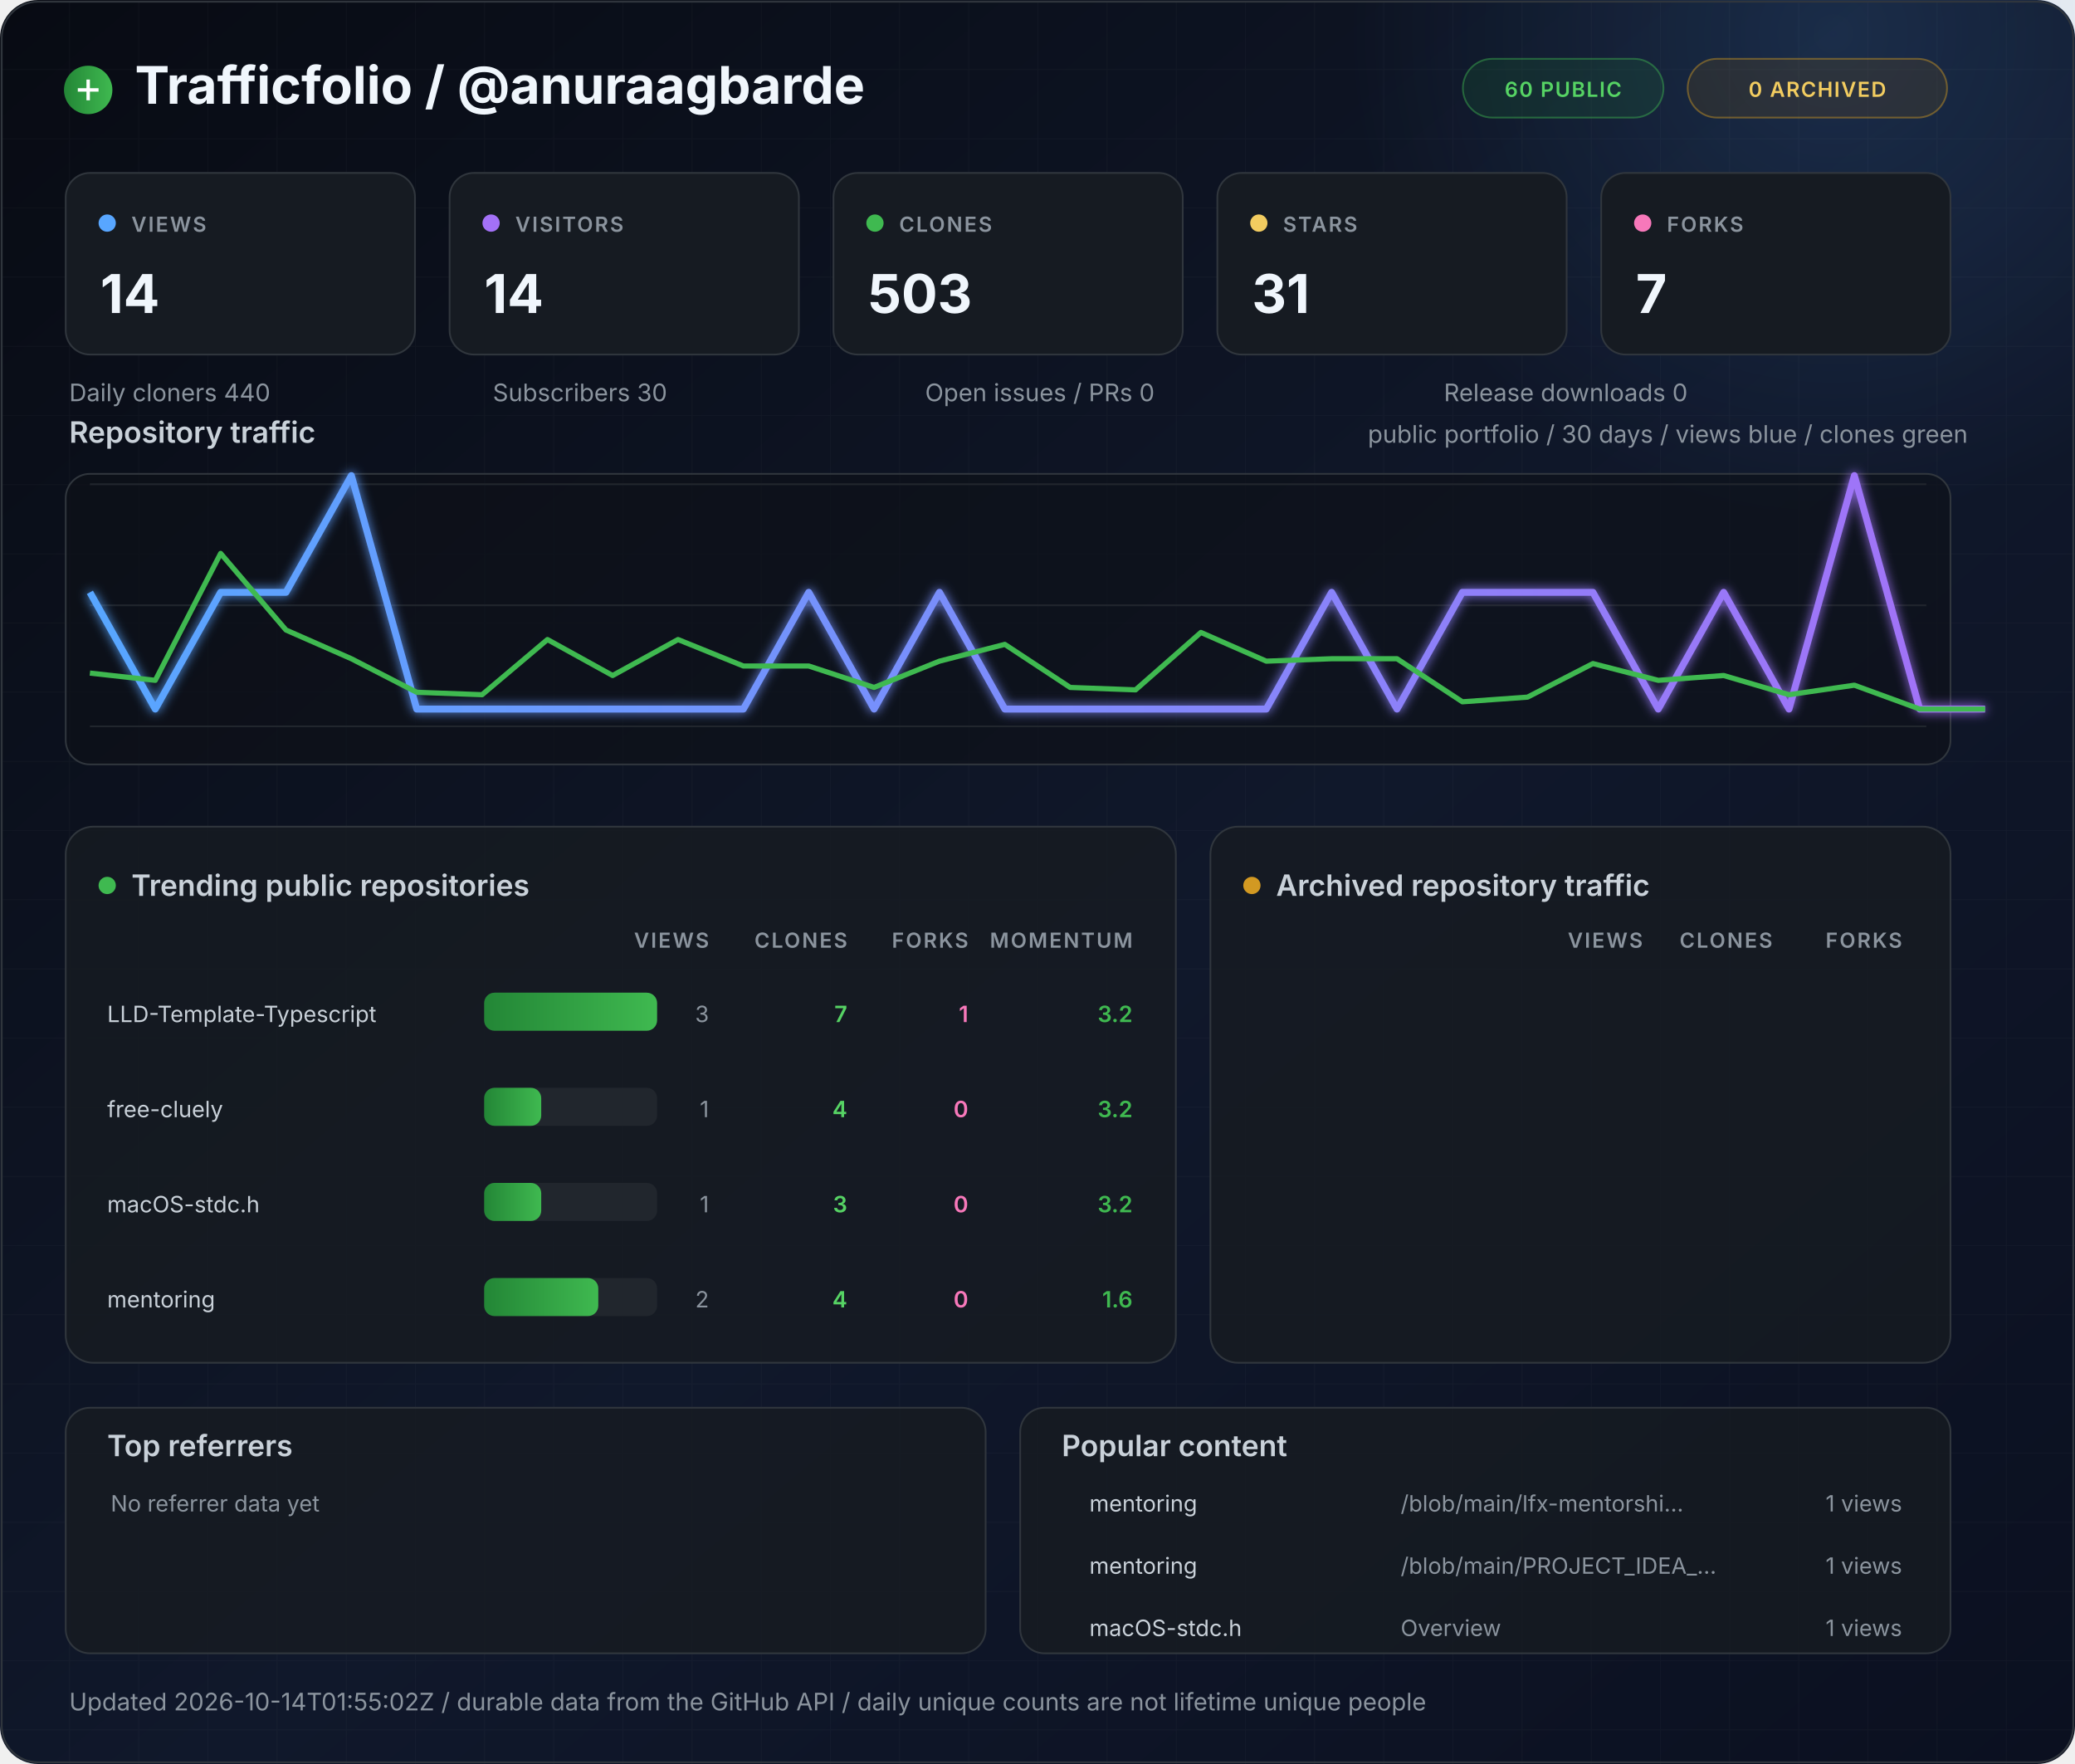
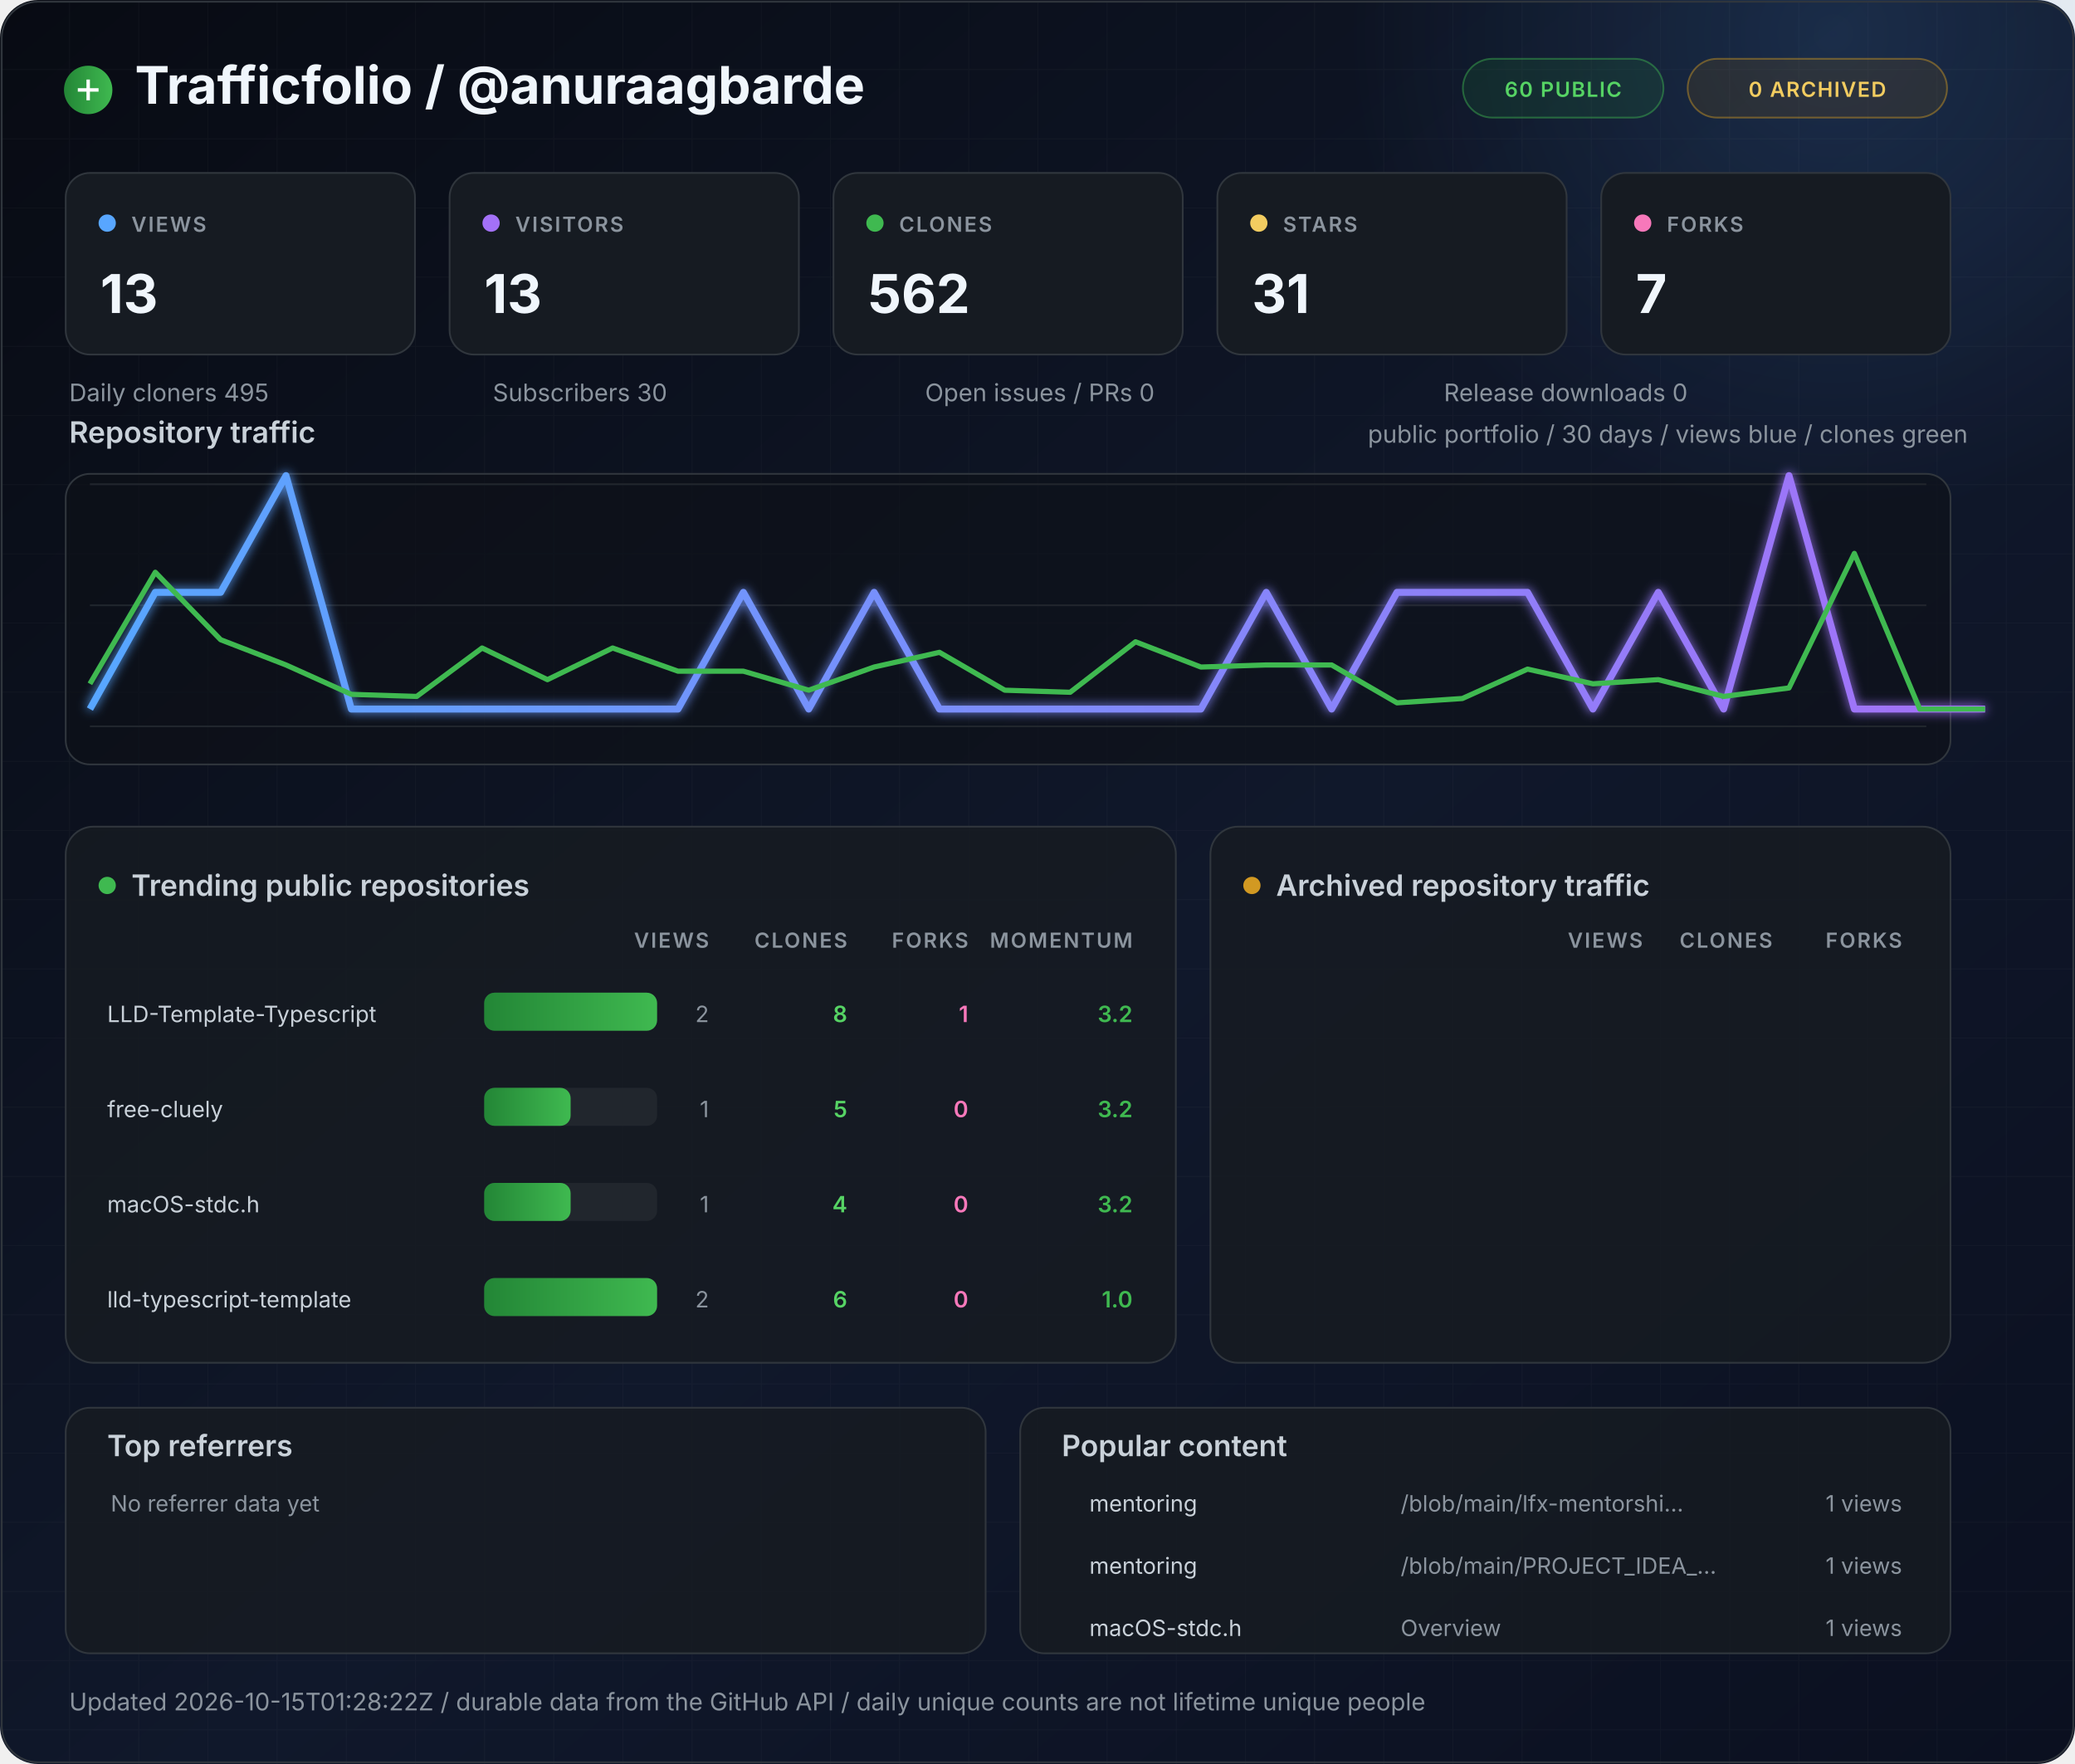
<svg xmlns="http://www.w3.org/2000/svg" width="1200" height="1020" viewBox="0 0 1200 1020" role="img" aria-label="Trafficfolio GitHub analytics dashboard for anuraagbarde">
  <defs>
    <linearGradient id="bg" x1="0" y1="0" x2="1" y2="1">
      <stop stop-color="#080b13" />
      <stop offset=".55" stop-color="#10182b" />
      <stop offset="1" stop-color="#0b1020" />
    </linearGradient>
    <linearGradient id="line" x1="0" y1="0" x2="1" y2="0">
      <stop stop-color="#58a6ff" />
      <stop offset="1" stop-color="#a371f7" />
    </linearGradient>
    <linearGradient id="bar" x1="0" y1="0" x2="1" y2="0">
      <stop stop-color="#238636" />
      <stop offset="1" stop-color="#3fb950" />
    </linearGradient>
    <linearGradient id="archiveBar" x1="0" y1="0" x2="1" y2="0">
      <stop stop-color="#9e6a03" />
      <stop offset="1" stop-color="#f2cc60" />
    </linearGradient>
    <radialGradient id="ambient">
      <stop stop-color="#58a6ff" stop-opacity=".16" />
      <stop offset="1" stop-color="#58a6ff" stop-opacity="0" />
    </radialGradient>
    <pattern id="grid" width="40" height="40" patternUnits="userSpaceOnUse">
      <path d="M40 0H0V40" fill="none" stroke="#ffffff" stroke-opacity=".025" />
    </pattern>
    <filter id="glow">
      <feGaussianBlur stdDeviation="3" result="b" />
      <feMerge>
        <feMergeNode in="b" />
        <feMergeNode in="SourceGraphic" />
      </feMerge>
    </filter>
    <style>
    .title{font:750 30px -apple-system,BlinkMacSystemFont,"Segoe UI",sans-serif;fill:#f0f6fc}
    .subtitle{font:14px -apple-system,BlinkMacSystemFont,"Segoe UI",sans-serif;fill:#8b949e}
    .label{font:600 12px -apple-system,BlinkMacSystemFont,"Segoe UI",sans-serif;fill:#8b949e;letter-spacing:1px}
    .metric{font:700 31px -apple-system,BlinkMacSystemFont,"Segoe UI",sans-serif;fill:#f0f6fc}
    .section{font:600 17px -apple-system,BlinkMacSystemFont,"Segoe UI",sans-serif;fill:#c9d1d9}
    .repo,.value,.trend,.archive,.clone,.fork{font:13px -apple-system,BlinkMacSystemFont,"Segoe UI",sans-serif;fill:#c9d1d9}
    .value{fill:#8b949e} .trend{fill:#3fb950;font-weight:600} .archive{fill:#d29922}
    .clone{fill:#56d364;font-weight:600} .fork{fill:#f778ba;font-weight:600}
    .pill{font:600 12px -apple-system,BlinkMacSystemFont,"Segoe UI",sans-serif;letter-spacing:.7px}
  </style>
  </defs>
  <rect width="1200" height="1020" rx="22" fill="url(#bg)" />
  <rect width="1200" height="1020" rx="22" fill="url(#grid)" />
  <circle cx="1060" cy="20" r="280" fill="url(#ambient)" />
  <rect x="1" y="1" width="1198" height="1018" rx="21" fill="none" stroke="#30363d" />
  <circle cx="51" cy="52" r="14" fill="url(#bar)" />
  <path d="M45 52h12M51 46v12" stroke="#fff" stroke-width="2" />
  <text x="78" y="60" class="title">Trafficfolio / @anuraagbarde</text>
  <rect x="846" y="34" width="116" height="34" rx="17" fill="#238636" fill-opacity=".16" stroke="#3fb950" stroke-opacity=".45" />
  <text x="904" y="56" text-anchor="middle" class="pill" fill="#56d364">60 PUBLIC</text>
  <rect x="976" y="34" width="150" height="34" rx="17" fill="#9e6a03" fill-opacity=".14" stroke="#d29922" stroke-opacity=".45" />
  <text x="1051" y="56" text-anchor="middle" class="pill" fill="#f2cc60">0 ARCHIVED</text>
  <rect x="38" y="100" width="202" height="105" rx="14" fill="#161b22" stroke="#30363d" />
  <circle cx="62" cy="129" r="5" fill="#58a6ff" />
  <text x="76" y="134" class="label">VIEWS</text>
-   <text x="58" y="181" class="metric">14</text>
+   <text x="58" y="181" class="metric">13</text>
  <rect x="260" y="100" width="202" height="105" rx="14" fill="#161b22" stroke="#30363d" />
  <circle cx="284" cy="129" r="5" fill="#a371f7" />
  <text x="298" y="134" class="label">VISITORS</text>
-   <text x="280" y="181" class="metric">14</text>
+   <text x="280" y="181" class="metric">13</text>
  <rect x="482" y="100" width="202" height="105" rx="14" fill="#161b22" stroke="#30363d" />
  <circle cx="506" cy="129" r="5" fill="#3fb950" />
  <text x="520" y="134" class="label">CLONES</text>
-   <text x="502" y="181" class="metric">503</text>
+   <text x="502" y="181" class="metric">562</text>
  <rect x="704" y="100" width="202" height="105" rx="14" fill="#161b22" stroke="#30363d" />
  <circle cx="728" cy="129" r="5" fill="#f2cc60" />
  <text x="742" y="134" class="label">STARS</text>
  <text x="724" y="181" class="metric">31</text>
  <rect x="926" y="100" width="202" height="105" rx="14" fill="#161b22" stroke="#30363d" />
  <circle cx="950" cy="129" r="5" fill="#f778ba" />
  <text x="964" y="134" class="label">FORKS</text>
  <text x="946" y="181" class="metric">7</text>
-   <text x="40" y="232" class="subtitle">Daily cloners 440</text>
+   <text x="40" y="232" class="subtitle">Daily cloners 495</text>
  <text x="285" y="232" class="subtitle">Subscribers 30</text>
  <text x="535" y="232" class="subtitle">Open issues / PRs 0</text>
  <text x="835" y="232" class="subtitle">Release downloads 0</text>
  <text x="40" y="256" class="section">Repository traffic</text>
  <text x="1138" y="256" text-anchor="end" class="subtitle">public portfolio / 30 days / views blue / clones green</text>
  <rect x="38" y="274" width="1090" height="168" rx="14" fill="#0d1117" fill-opacity=".62" stroke="#30363d" />
  <line x1="52" y1="420" x2="1114" y2="420" stroke="#21262d" />
  <line x1="52" y1="350" x2="1114" y2="350" stroke="#21262d" />
  <line x1="52" y1="280" x2="1114" y2="280" stroke="#21262d" />
-   <polyline points="52.0,342.5 89.8,410.0 127.6,342.5 165.4,342.5 203.2,275.0 241.0,410.0 278.8,410.0 316.6,410.0 354.3,410.0 392.1,410.0 429.9,410.0 467.7,342.5 505.5,410.0 543.3,342.5 581.1,410.0 618.9,410.0 656.7,410.0 694.5,410.0 732.3,410.0 770.1,342.5 807.9,410.0 845.7,342.5 883.4,342.5 921.2,342.5 959.0,410.0 996.8,342.5 1034.6,410.0 1072.4,275.0 1110.2,410.0 1148.0,410.0" fill="none" stroke="url(#line)" stroke-width="4" stroke-linejoin="round" filter="url(#glow)" />
-   <polyline points="52.0,389.2 89.8,393.4 127.6,320.0 165.4,364.3 203.2,380.9 241.0,400.3 278.8,401.7 316.6,369.8 354.3,390.6 392.1,369.8 429.9,385.1 467.7,385.1 505.5,397.5 543.3,382.3 581.1,372.6 618.9,397.5 656.7,398.9 694.5,365.7 732.3,382.3 770.1,380.9 807.9,380.9 845.7,405.8 883.4,403.1 921.2,383.7 959.0,393.4 996.8,390.6 1034.6,401.7 1072.4,396.2 1110.2,410.0 1148.0,410.0" fill="none" stroke="#3fb950" stroke-width="3" stroke-linejoin="round" />
+   <polyline points="52.0,410.0 89.8,342.5 127.6,342.5 165.4,275.0 203.2,410.0 241.0,410.0 278.8,410.0 316.6,410.0 354.3,410.0 392.1,410.0 429.9,342.5 467.7,410.0 505.5,342.5 543.3,410.0 581.1,410.0 618.9,410.0 656.7,410.0 694.5,410.0 732.3,342.5 770.1,410.0 807.9,342.5 845.7,342.5 883.4,342.5 921.2,410.0 959.0,342.5 996.8,410.0 1034.6,275.0 1072.4,410.0 1110.2,410.0 1148.0,410.0" fill="none" stroke="url(#line)" stroke-width="4" stroke-linejoin="round" filter="url(#glow)" />
+   <polyline points="52.0,395.4 89.8,330.9 127.6,369.9 165.4,384.5 203.2,401.5 241.0,402.7 278.8,374.7 316.6,393.0 354.3,374.7 392.1,388.1 429.9,388.1 467.7,399.1 505.5,385.7 543.3,377.2 581.1,399.1 618.9,400.3 656.7,371.1 694.5,385.7 732.3,384.5 770.1,384.5 807.9,406.4 845.7,403.9 883.4,386.9 921.2,395.4 959.0,393.0 996.8,402.7 1034.6,397.8 1072.4,320.0 1110.2,410.0 1148.0,410.0" fill="none" stroke="#3fb950" stroke-width="3" stroke-linejoin="round" />
  <rect x="38" y="478" width="642" height="310" rx="16" fill="#161b22" fill-opacity=".82" stroke="#30363d" />
  <circle cx="62" cy="512" r="5" fill="#3fb950" />
  <text x="76" y="518" class="section">Trending public repositories</text>
  <text x="410" y="548" text-anchor="end" class="label">VIEWS</text>
  <text x="490" y="548" text-anchor="end" class="label">CLONES</text>
  <text x="560" y="548" text-anchor="end" class="label">FORKS</text>
  <text x="655" y="548" text-anchor="end" class="label">MOMENTUM</text>
  <text x="62" y="591" class="repo">LLD-Template-Typescript</text>
  <rect x="280" y="574" width="100" height="22" rx="6" fill="#21262d" />
  <rect x="280" y="574" width="100" height="22" rx="6" fill="url(#bar)" />
-   <text x="410" y="591" text-anchor="end" class="value">3</text>
-   <text x="490" y="591" text-anchor="end" class="clone">7</text>
+   <text x="410" y="591" text-anchor="end" class="value">2</text>
+   <text x="490" y="591" text-anchor="end" class="clone">8</text>
  <text x="560" y="591" text-anchor="end" class="fork">1</text>
  <text x="655" y="591" text-anchor="end" class="trend">3.2</text>
  <text x="62" y="646" class="repo">free-cluely</text>
  <rect x="280" y="629" width="100" height="22" rx="6" fill="#21262d" />
-   <rect x="280" y="629" width="33" height="22" rx="6" fill="url(#bar)" />
+   <rect x="280" y="629" width="50" height="22" rx="6" fill="url(#bar)" />
  <text x="410" y="646" text-anchor="end" class="value">1</text>
-   <text x="490" y="646" text-anchor="end" class="clone">4</text>
+   <text x="490" y="646" text-anchor="end" class="clone">5</text>
  <text x="560" y="646" text-anchor="end" class="fork">0</text>
  <text x="655" y="646" text-anchor="end" class="trend">3.2</text>
  <text x="62" y="701" class="repo">macOS-stdc.h</text>
  <rect x="280" y="684" width="100" height="22" rx="6" fill="#21262d" />
-   <rect x="280" y="684" width="33" height="22" rx="6" fill="url(#bar)" />
+   <rect x="280" y="684" width="50" height="22" rx="6" fill="url(#bar)" />
  <text x="410" y="701" text-anchor="end" class="value">1</text>
-   <text x="490" y="701" text-anchor="end" class="clone">3</text>
+   <text x="490" y="701" text-anchor="end" class="clone">4</text>
  <text x="560" y="701" text-anchor="end" class="fork">0</text>
  <text x="655" y="701" text-anchor="end" class="trend">3.2</text>
-   <text x="62" y="756" class="repo">mentoring</text>
+   <text x="62" y="756" class="repo">lld-typescript-template</text>
  <rect x="280" y="739" width="100" height="22" rx="6" fill="#21262d" />
-   <rect x="280" y="739" width="66" height="22" rx="6" fill="url(#bar)" />
+   <rect x="280" y="739" width="100" height="22" rx="6" fill="url(#bar)" />
  <text x="410" y="756" text-anchor="end" class="value">2</text>
-   <text x="490" y="756" text-anchor="end" class="clone">4</text>
+   <text x="490" y="756" text-anchor="end" class="clone">6</text>
  <text x="560" y="756" text-anchor="end" class="fork">0</text>
-   <text x="655" y="756" text-anchor="end" class="trend">1.6</text>
+   <text x="655" y="756" text-anchor="end" class="trend">1.0</text>
  <rect x="700" y="478" width="428" height="310" rx="16" fill="#161b22" fill-opacity=".82" stroke="#30363d" />
  <circle cx="724" cy="512" r="5" fill="#d29922" />
  <text x="738" y="518" class="section">Archived repository traffic</text>
  <text x="950" y="548" text-anchor="end" class="label">VIEWS</text>
  <text x="1025" y="548" text-anchor="end" class="label">CLONES</text>
  <text x="1100" y="548" text-anchor="end" class="label">FORKS</text>
  <rect x="38" y="814" width="532" height="142" rx="14" fill="#161b22" fill-opacity=".82" stroke="#30363d" />
  <text x="62" y="842" class="section">Top referrers</text>
  <text x="64" y="874" class="value">No referrer data yet</text>
  <rect x="590" y="814" width="538" height="142" rx="14" fill="#161b22" fill-opacity=".82" stroke="#30363d" />
  <text x="614" y="842" class="section">Popular content</text>
  <text x="630" y="874" class="repo">mentoring</text>
  <text x="810" y="874" class="value">/blob/main/lfx-mentorshi...</text>
  <text x="1100" y="874" text-anchor="end" class="value">1 views</text>
  <text x="630" y="910" class="repo">mentoring</text>
  <text x="810" y="910" class="value">/blob/main/PROJECT_IDEA_...</text>
  <text x="1100" y="910" text-anchor="end" class="value">1 views</text>
  <text x="630" y="946" class="repo">macOS-stdc.h</text>
  <text x="810" y="946" class="value">Overview</text>
  <text x="1100" y="946" text-anchor="end" class="value">1 views</text>
-   <text x="40" y="989" class="subtitle">Updated 2026-10-14T01:55:02Z / durable data from the GitHub API / daily unique counts are not lifetime unique people</text>
+   <text x="40" y="989" class="subtitle">Updated 2026-10-15T01:28:22Z / durable data from the GitHub API / daily unique counts are not lifetime unique people</text>
</svg>
